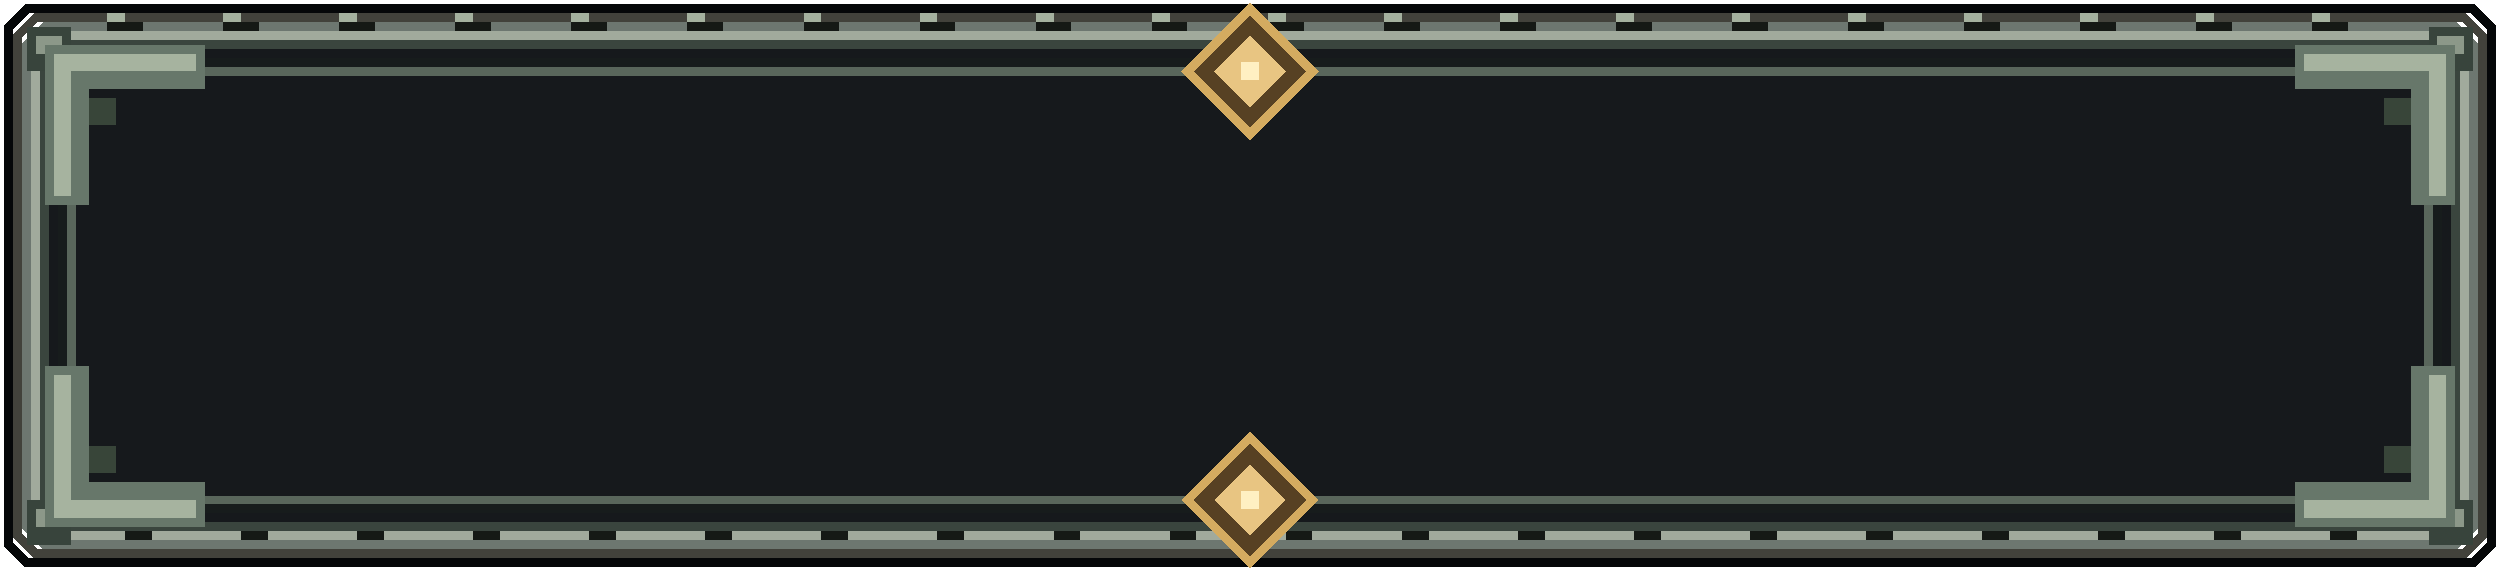
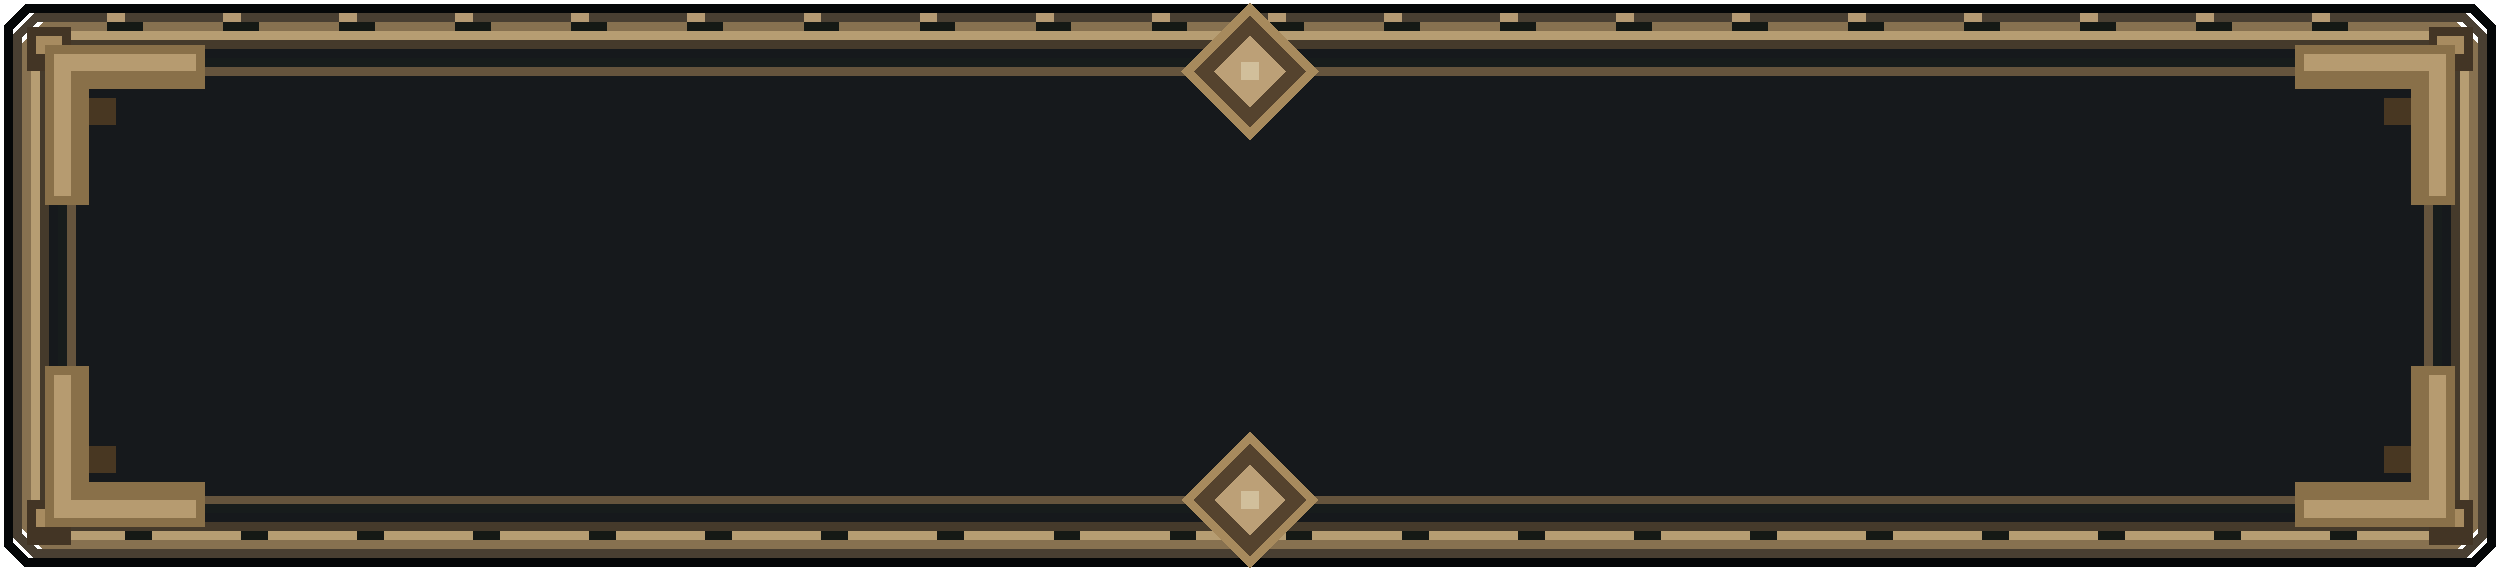
<svg xmlns="http://www.w3.org/2000/svg" width="280" height="64" viewBox="0 0 280 64" shape-rendering="crispEdges">
  <rect x="4" y="4" width="272" height="56" fill="#080b0e" fill-opacity=".94" />
  <path d="M3 1H277L279 3V61L277 63H3L1 61V3Z" fill="none" stroke="#050708" />
-   <path d="M4 2H276L278 4V60L276 62H4L2 60V4Z" fill="none" stroke="#42423b" />
-   <path d="M5 3H275L277 5V59L275 61H5L3 59V5Z" fill="none" stroke="#6d7770" />
-   <path d="M6 4H274L276 6V58L274 60H6L4 58V6Z" fill="none" stroke="#a1aa9c" />
-   <path d="M7 5H273L275 7V57L273 59H7L5 57V7Z" fill="none" stroke="#3a453e" />
+   <path d="M4 2H276L278 4V60L276 62H4L2 60V4Z" fill="none" stroke="#493f32" />
+   <path d="M5 3H275L277 5V59L275 61H5L3 59V5Z" fill="none" stroke="#877150" />
+   <path d="M6 4H274L276 6V58L274 60H6L4 58V6Z" fill="none" stroke="#b69d72" />
+   <path d="M7 5H273L275 7V57L273 59H7L5 57V7Z" fill="none" stroke="#453a2b" />
  <path d="M9 7H271L273 9V55L271 57H9L7 55V9Z" fill="none" stroke="#171c1c" />
-   <path d="M10 8H270L272 10V54L270 56H10L8 54V10Z" fill="none" stroke="#59665b" />
-   <rect x="3" y="3" width="5" height="5" fill="#38443c" />
-   <path d="M4 4h3v2h-3Z" fill="#8c9889" />
-   <rect x="5" y="5" width="1" height="1" fill="#c4ccbd" />
-   <rect x="272" y="3" width="5" height="5" fill="#38443c" />
-   <path d="M273 4h3v2h-3Z" fill="#8c9889" />
-   <rect x="274" y="5" width="1" height="1" fill="#c4ccbd" />
-   <rect x="3" y="56" width="5" height="5" fill="#38443c" />
-   <path d="M4 57h3v2h-3Z" fill="#8c9889" />
-   <rect x="5" y="58" width="1" height="1" fill="#c4ccbd" />
-   <rect x="272" y="56" width="5" height="5" fill="#38443c" />
-   <path d="M273 57h3v2h-3Z" fill="#8c9889" />
-   <rect x="274" y="58" width="1" height="1" fill="#c4ccbd" />
+   <path d="M10 8H270L272 10V54L270 56H10L8 54V10Z" fill="none" stroke="#65543d" />
+   <rect x="3" y="3" width="5" height="5" fill="#433525" />
+   <path d="M4 4h3v2h-3Z" fill="#a78b60" />
+   <rect x="5" y="5" width="1" height="1" fill="#c7b18a" />
+   <rect x="272" y="3" width="5" height="5" fill="#433525" />
+   <path d="M273 4h3v2h-3Z" fill="#a78b60" />
+   <rect x="274" y="5" width="1" height="1" fill="#c7b18a" />
+   <rect x="3" y="56" width="5" height="5" fill="#433525" />
+   <path d="M4 57h3v2h-3Z" fill="#a78b60" />
+   <rect x="5" y="58" width="1" height="1" fill="#c7b18a" />
+   <rect x="272" y="56" width="5" height="5" fill="#433525" />
+   <path d="M273 57h3v2h-3Z" fill="#a78b60" />
+   <rect x="274" y="58" width="1" height="1" fill="#c7b18a" />
  <path d="M12 3h4M14 60h3" stroke="#151915" />
-   <path d="M12 2h2" stroke="#a4b19e" />
+   <path d="M12 2h2" stroke="#b59a73" />
  <path d="M25 3h4M27 60h3" stroke="#151915" />
-   <path d="M25 2h2" stroke="#a4b19e" />
+   <path d="M25 2h2" stroke="#b59a73" />
  <path d="M38 3h4M40 60h3" stroke="#151915" />
-   <path d="M38 2h2" stroke="#a4b19e" />
+   <path d="M38 2h2" stroke="#b59a73" />
  <path d="M51 3h4M53 60h3" stroke="#151915" />
-   <path d="M51 2h2" stroke="#a4b19e" />
+   <path d="M51 2h2" stroke="#b59a73" />
  <path d="M64 3h4M66 60h3" stroke="#151915" />
-   <path d="M64 2h2" stroke="#a4b19e" />
+   <path d="M64 2h2" stroke="#b59a73" />
  <path d="M77 3h4M79 60h3" stroke="#151915" />
-   <path d="M77 2h2" stroke="#a4b19e" />
+   <path d="M77 2h2" stroke="#b59a73" />
  <path d="M90 3h4M92 60h3" stroke="#151915" />
-   <path d="M90 2h2" stroke="#a4b19e" />
+   <path d="M90 2h2" stroke="#b59a73" />
  <path d="M103 3h4M105 60h3" stroke="#151915" />
-   <path d="M103 2h2" stroke="#a4b19e" />
+   <path d="M103 2h2" stroke="#b59a73" />
  <path d="M116 3h4M118 60h3" stroke="#151915" />
-   <path d="M116 2h2" stroke="#a4b19e" />
+   <path d="M116 2h2" stroke="#b59a73" />
  <path d="M129 3h4M131 60h3" stroke="#151915" />
-   <path d="M129 2h2" stroke="#a4b19e" />
+   <path d="M129 2h2" stroke="#b59a73" />
  <path d="M142 3h4M144 60h3" stroke="#151915" />
-   <path d="M142 2h2" stroke="#a4b19e" />
+   <path d="M142 2h2" stroke="#b59a73" />
  <path d="M155 3h4M157 60h3" stroke="#151915" />
-   <path d="M155 2h2" stroke="#a4b19e" />
+   <path d="M155 2h2" stroke="#b59a73" />
  <path d="M168 3h4M170 60h3" stroke="#151915" />
-   <path d="M168 2h2" stroke="#a4b19e" />
+   <path d="M168 2h2" stroke="#b59a73" />
  <path d="M181 3h4M183 60h3" stroke="#151915" />
-   <path d="M181 2h2" stroke="#a4b19e" />
+   <path d="M181 2h2" stroke="#b59a73" />
  <path d="M194 3h4M196 60h3" stroke="#151915" />
-   <path d="M194 2h2" stroke="#a4b19e" />
+   <path d="M194 2h2" stroke="#b59a73" />
  <path d="M207 3h4M209 60h3" stroke="#151915" />
-   <path d="M207 2h2" stroke="#a4b19e" />
+   <path d="M207 2h2" stroke="#b59a73" />
  <path d="M220 3h4M222 60h3" stroke="#151915" />
-   <path d="M220 2h2" stroke="#a4b19e" />
+   <path d="M220 2h2" stroke="#b59a73" />
  <path d="M233 3h4M235 60h3" stroke="#151915" />
-   <path d="M233 2h2" stroke="#a4b19e" />
+   <path d="M233 2h2" stroke="#b59a73" />
  <path d="M246 3h4M248 60h3" stroke="#151915" />
-   <path d="M246 2h2" stroke="#a4b19e" />
+   <path d="M246 2h2" stroke="#b59a73" />
  <path d="M259 3h4M261 60h3" stroke="#151915" />
-   <path d="M259 2h2" stroke="#a4b19e" />
+   <path d="M259 2h2" stroke="#b59a73" />
  <g transform="translate(5 5) scale(1 1)">
-     <path d="M0 0H18V5H5V18H0Z" fill="#67776a" />
-     <path d="M1 1H17V3H3V17H1Z" fill="#a6b39f" />
-     <path d="M5 6H8V9H5Z" fill="#384539" />
+     <path d="M0 0H18V5H5V18H0Z" fill="#897049" />
+     <path d="M1 1H17V3H3V17H1Z" fill="#b69b70" />
+     <path d="M5 6H8V9H5Z" fill="#483722" />
  </g>
  <g transform="translate(275 5) scale(-1 1)">
-     <path d="M0 0H18V5H5V18H0Z" fill="#67776a" />
-     <path d="M1 1H17V3H3V17H1Z" fill="#a6b39f" />
-     <path d="M5 6H8V9H5Z" fill="#384539" />
+     <path d="M0 0H18V5H5V18H0Z" fill="#897049" />
+     <path d="M1 1H17V3H3V17H1Z" fill="#b69b70" />
+     <path d="M5 6H8V9H5Z" fill="#483722" />
  </g>
  <g transform="translate(5 59) scale(1 -1)">
-     <path d="M0 0H18V5H5V18H0Z" fill="#67776a" />
-     <path d="M1 1H17V3H3V17H1Z" fill="#a6b39f" />
-     <path d="M5 6H8V9H5Z" fill="#384539" />
+     <path d="M0 0H18V5H5V18H0Z" fill="#897049" />
+     <path d="M1 1H17V3H3V17H1Z" fill="#b69b70" />
+     <path d="M5 6H8V9H5Z" fill="#483722" />
  </g>
  <g transform="translate(275 59) scale(-1 -1)">
-     <path d="M0 0H18V5H5V18H0Z" fill="#67776a" />
-     <path d="M1 1H17V3H3V17H1Z" fill="#a6b39f" />
-     <path d="M5 6H8V9H5Z" fill="#384539" />
+     <path d="M0 0H18V5H5V18H0Z" fill="#897049" />
+     <path d="M1 1H17V3H3V17H1Z" fill="#b69b70" />
+     <path d="M5 6H8V9H5Z" fill="#483722" />
  </g>
-   <path d="M140 1l7 7l-7 7l-7-7Z" fill="#574123" stroke="#d4ab60" />
-   <path d="M140 4l4 4l-4 4l-4-4Z" fill="#e8c582" />
-   <rect x="139" y="7" width="2" height="2" fill="#fff0c2" />
-   <path d="M140 49l7 7l-7 7l-7-7Z" fill="#574123" stroke="#d4ab60" />
-   <path d="M140 52l4 4l-4 4l-4-4Z" fill="#e8c582" />
-   <rect x="139" y="55" width="2" height="2" fill="#fff0c2" />
+   <path d="M140 1l7 7l-7 7l-7-7Z" fill="#55432e" stroke="#a78a5d" />
+   <path d="M140 4l4 4l-4 4l-4-4Z" fill="#bca077" />
+   <rect x="139" y="7" width="2" height="2" fill="#d1bf9b" />
+   <path d="M140 49l7 7l-7 7l-7-7Z" fill="#55432e" stroke="#a78a5d" />
+   <path d="M140 52l4 4l-4 4l-4-4Z" fill="#bca077" />
+   <rect x="139" y="55" width="2" height="2" fill="#d1bf9b" />
</svg>
